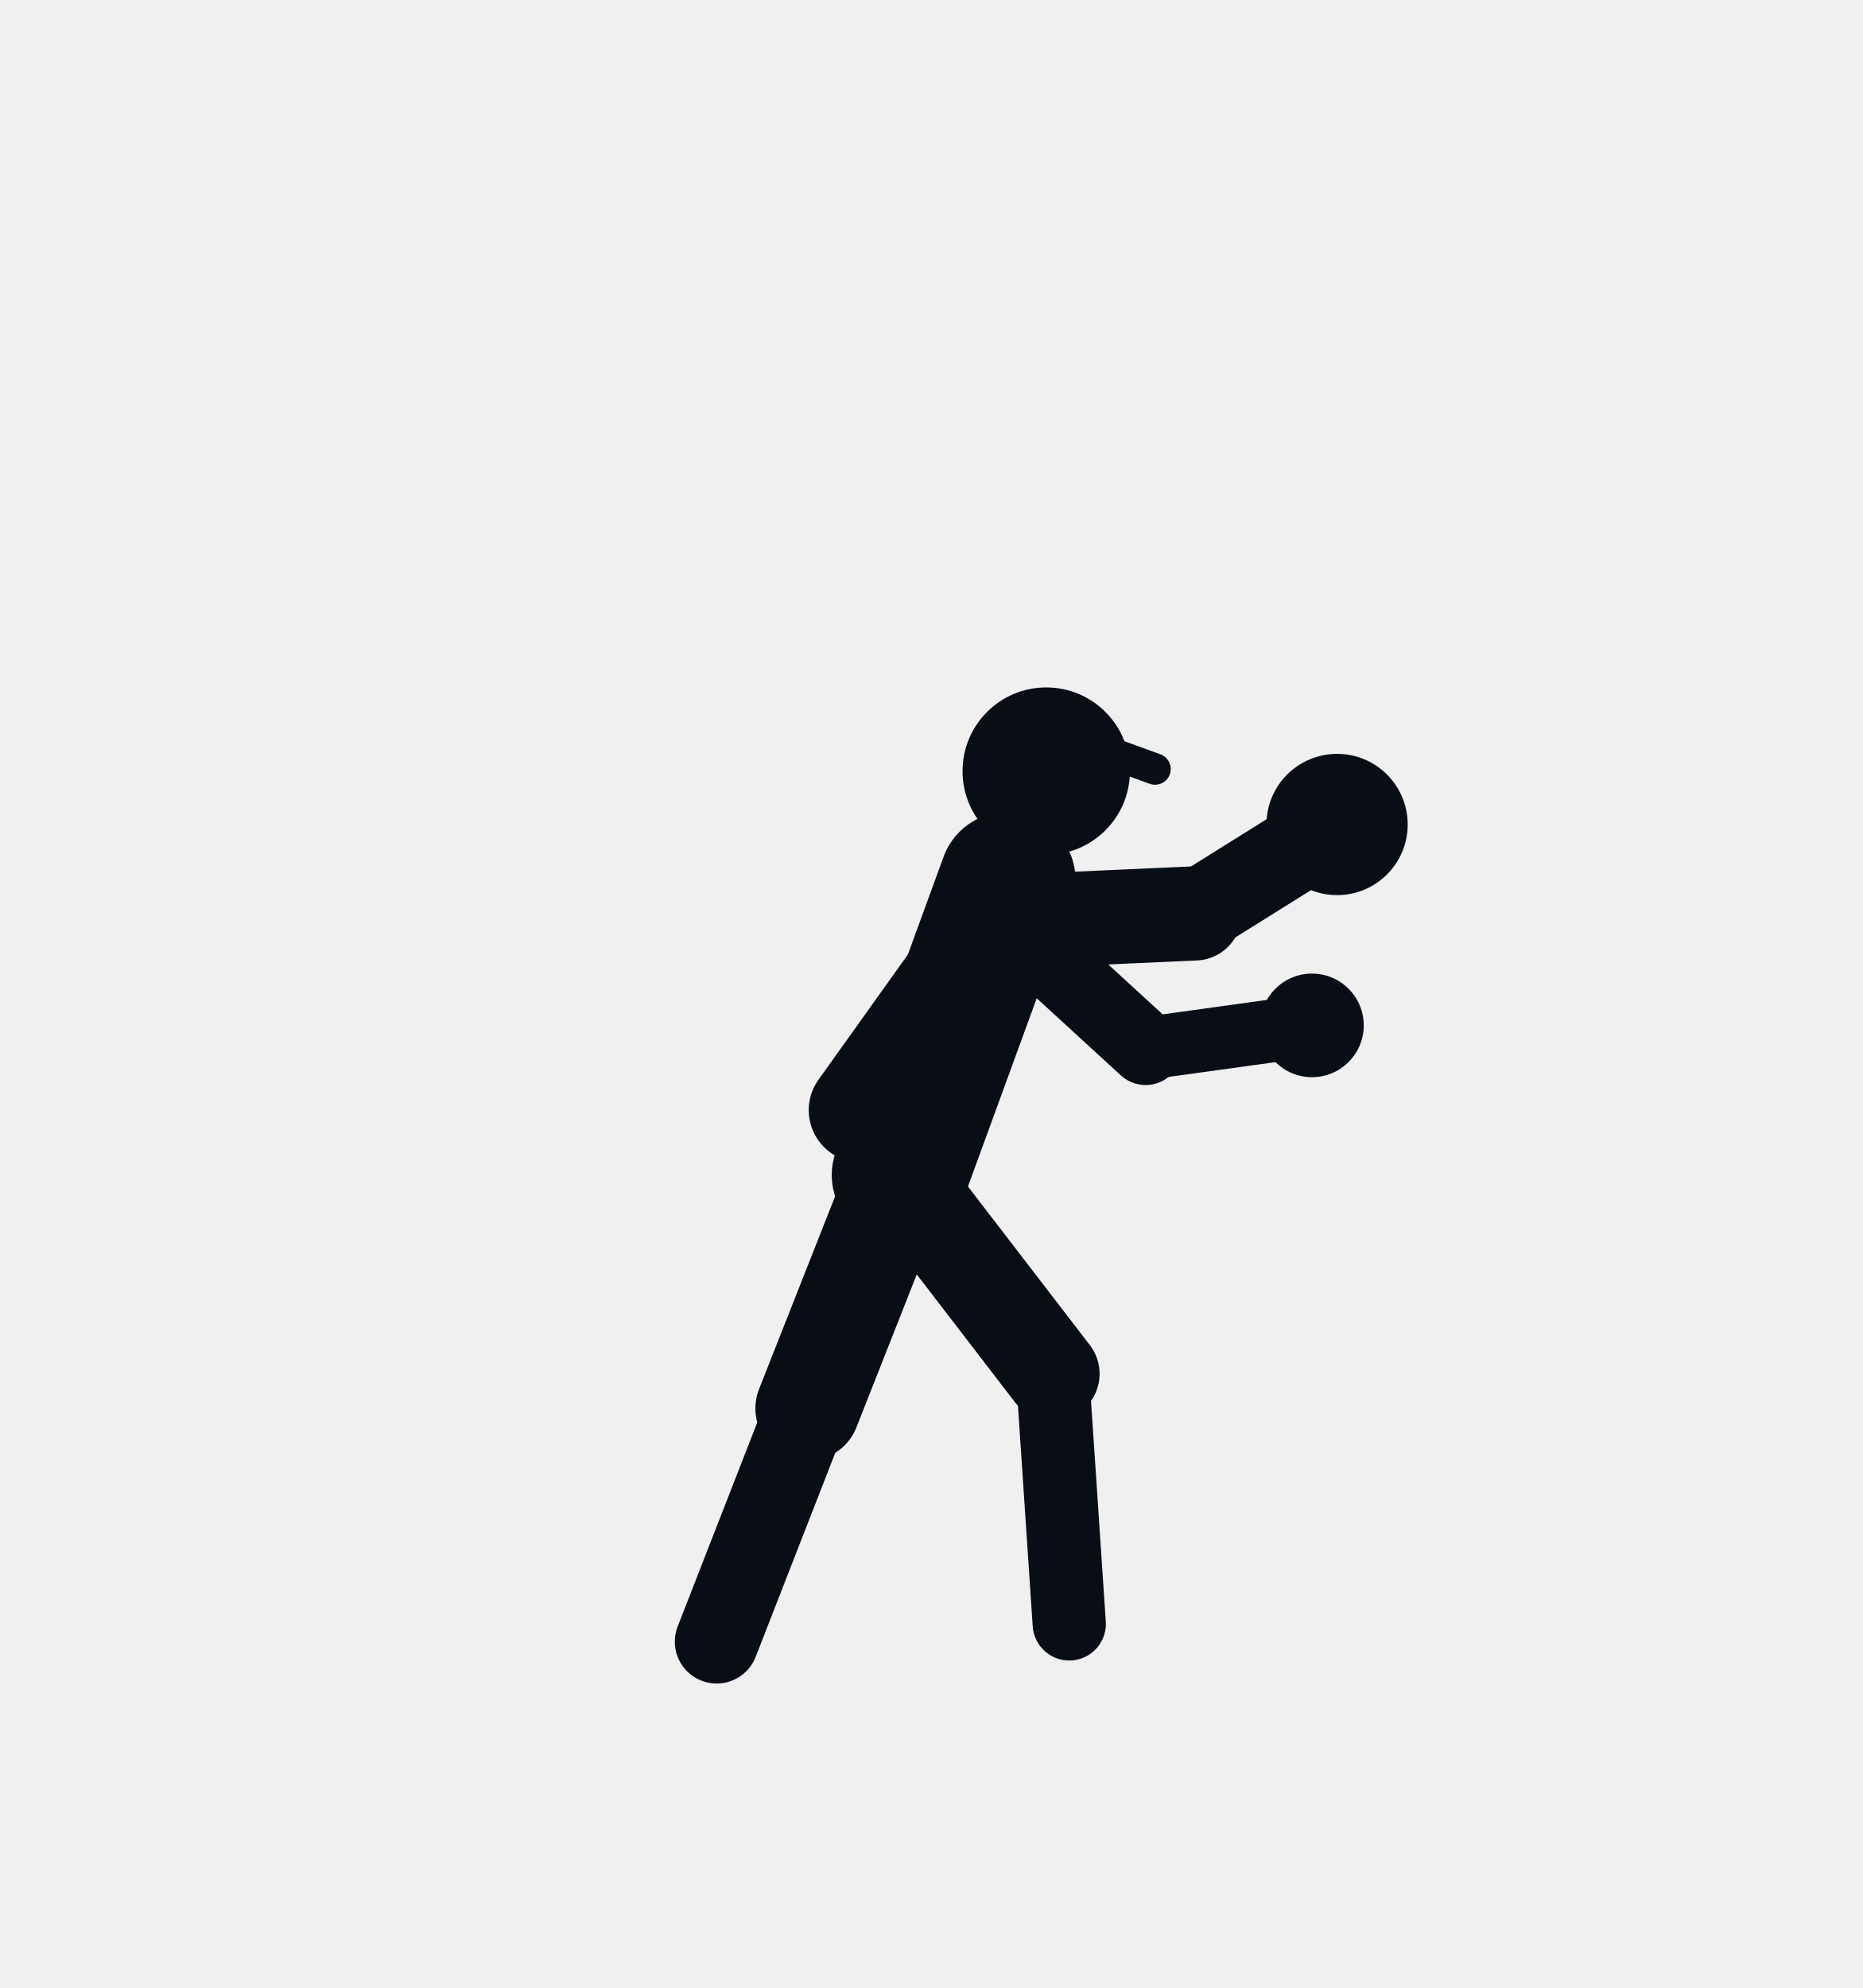
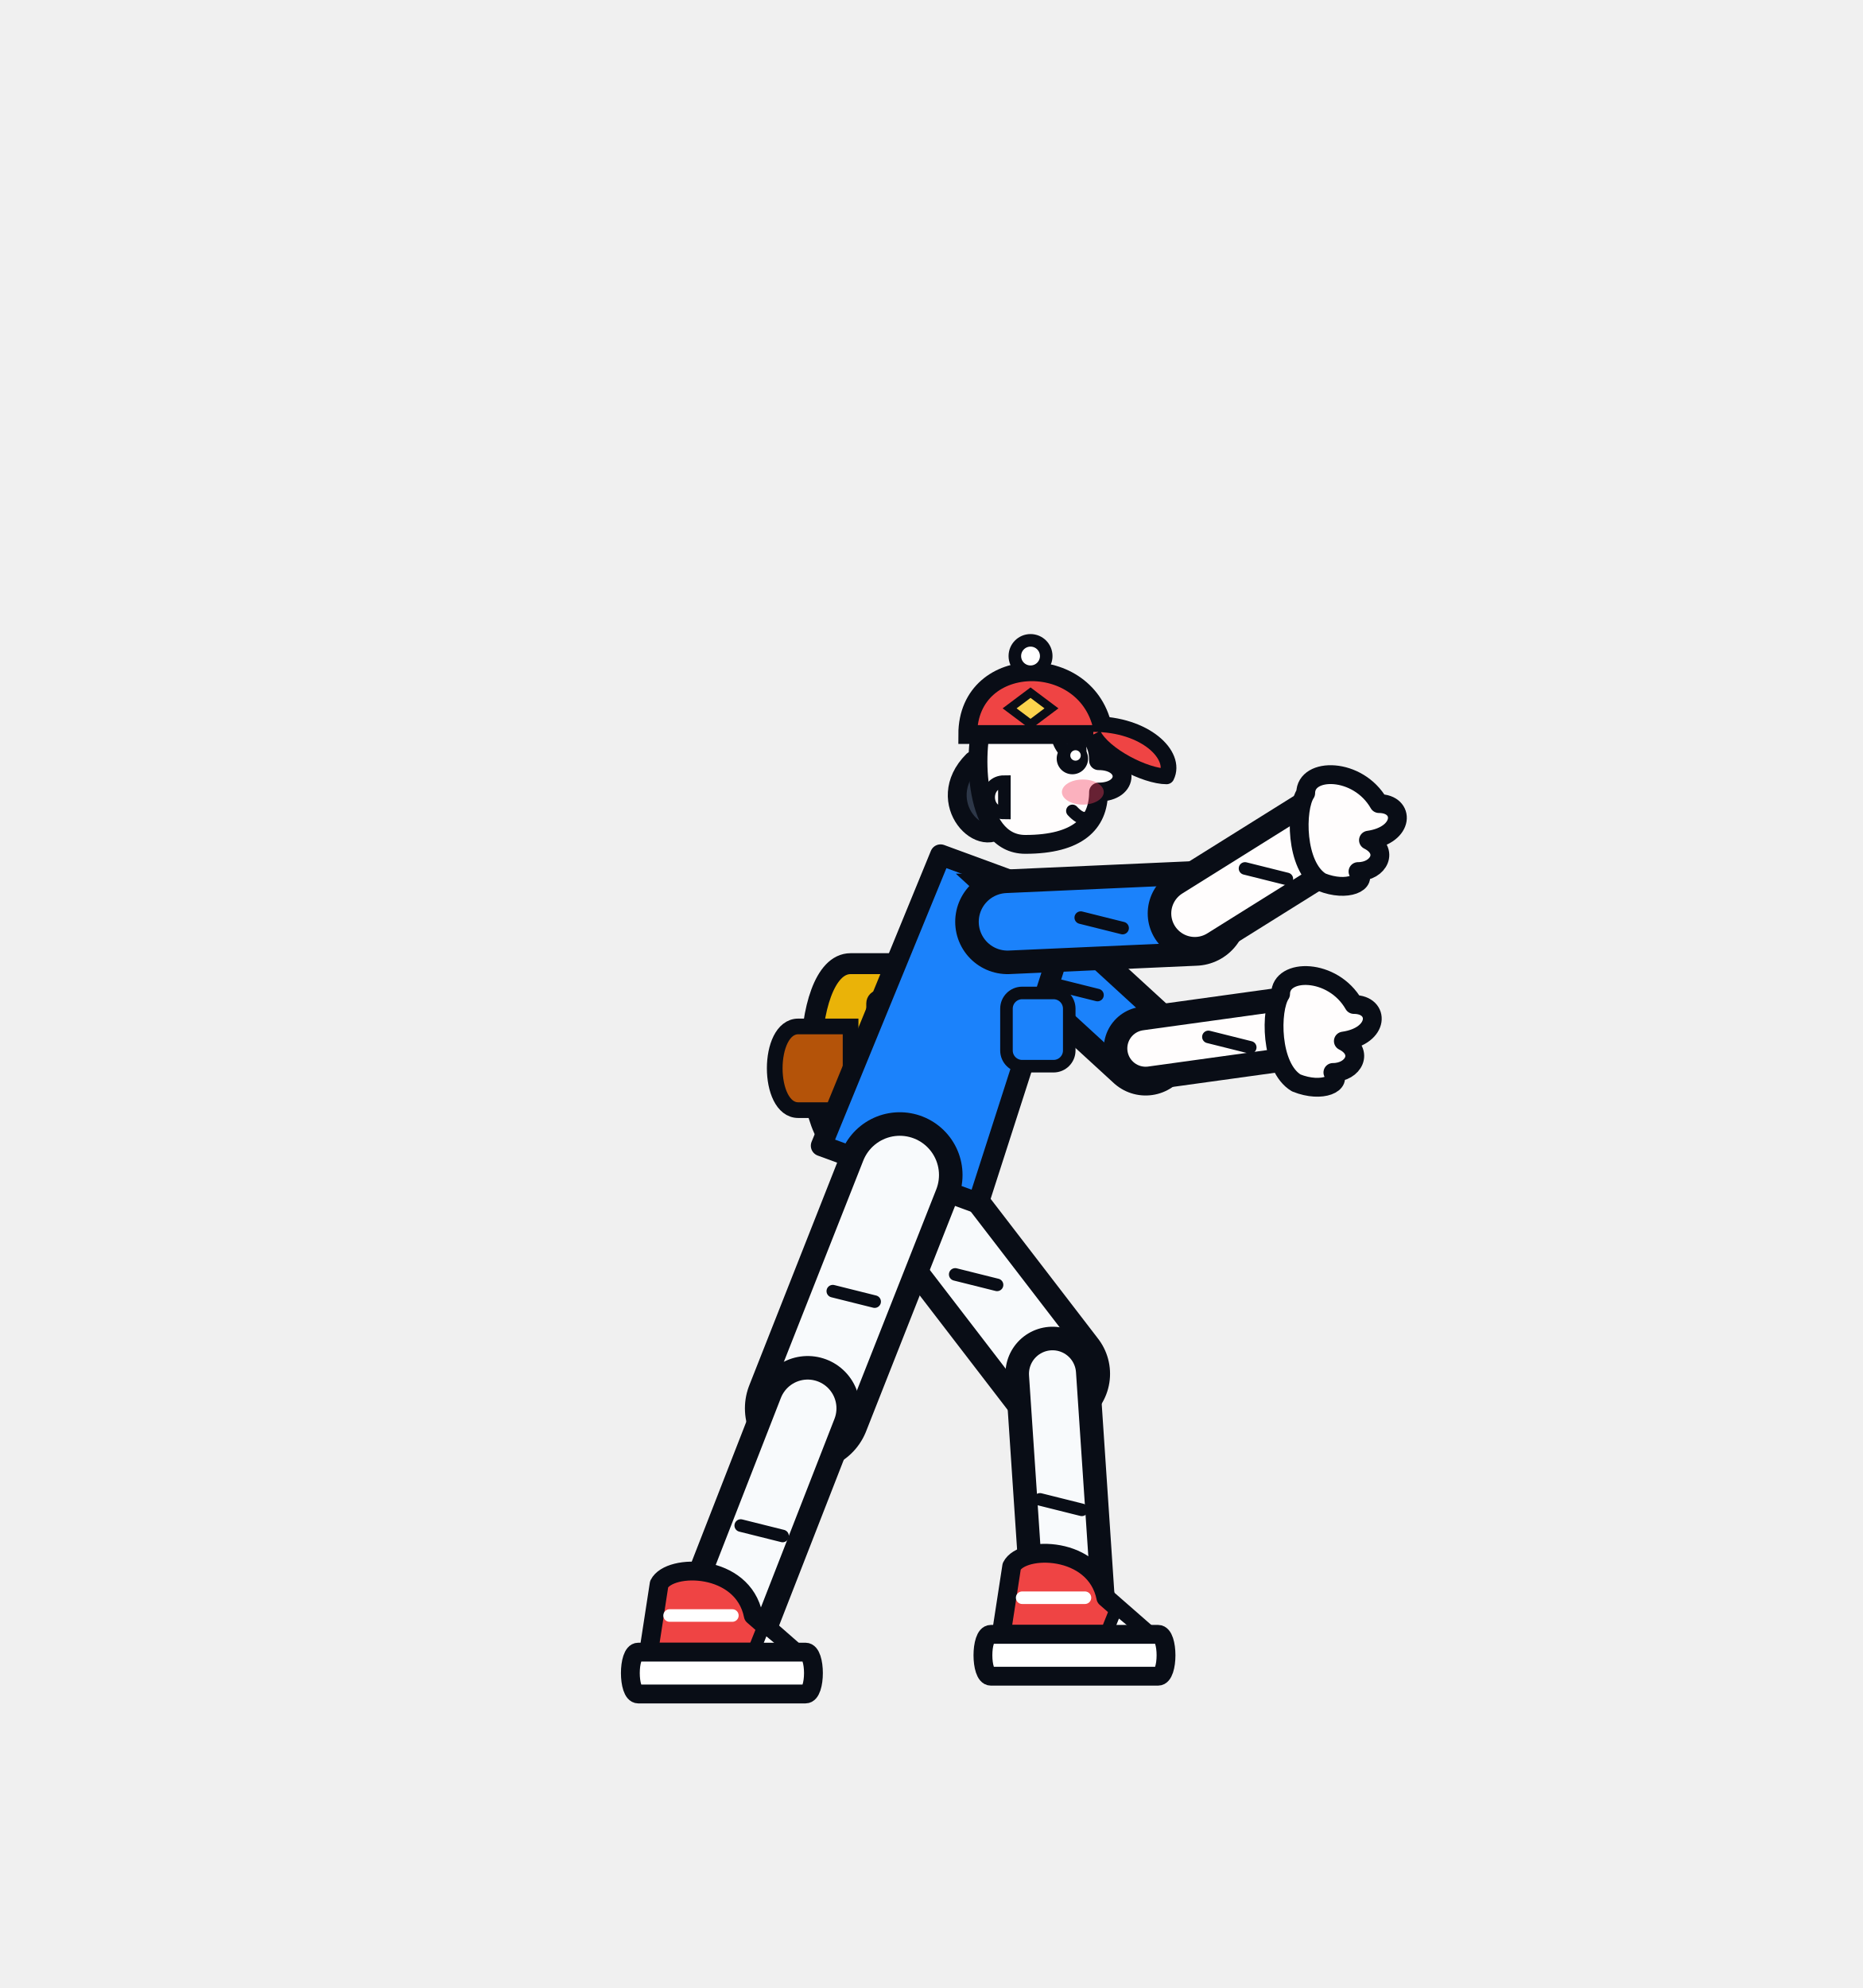
<svg xmlns="http://www.w3.org/2000/svg" viewBox="-34 -22 178 190" width="178" height="190">
-   <line x1="52.0" y1="90.3" x2="66.6" y2="109.3" stroke="#090d16" stroke-width="9" stroke-linecap="round" />
-   <line x1="66.6" y1="109.3" x2="68.2" y2="133.2" stroke="#090d16" stroke-width="7" stroke-linecap="round" />
-   <line x1="62.3" y1="66.1" x2="75.5" y2="78.2" stroke="#090d16" stroke-width="7" stroke-linecap="round" />
-   <line x1="75.5" y1="78.2" x2="91.4" y2="76.0" stroke="#090d16" stroke-width="6" stroke-linecap="round" />
-   <circle cx="91.4" cy="76.0" r="4.95" fill="#090d16" />
-   <line x1="58.3" y1="70.1" x2="48.3" y2="84.1" stroke="#090d16" stroke-width="10" stroke-linecap="round" />
-   <line x1="52.0" y1="90.3" x2="62.3" y2="62.1" stroke="#090d16" stroke-width="13" stroke-linecap="round" />
-   <circle cx="66.0" cy="51.7" r="8" fill="#090d16" />
-   <line x1="52.0" y1="90.3" x2="43.2" y2="112.6" stroke="#090d16" stroke-width="10" stroke-linecap="round" />
-   <line x1="43.2" y1="112.6" x2="34.5" y2="134.9" stroke="#090d16" stroke-width="8" stroke-linecap="round" />
-   <line x1="62.3" y1="66.1" x2="80.2" y2="65.3" stroke="#090d16" stroke-width="9" stroke-linecap="round" />
-   <line x1="80.2" y1="65.3" x2="93.8" y2="56.8" stroke="#090d16" stroke-width="8" stroke-linecap="round" />
-   <circle cx="93.8" cy="56.8" r="6.75" fill="#090d16" />
-   <line x1="69.8" y1="49.1" x2="76.4" y2="51.5" stroke="#090d16" stroke-width="3" stroke-linecap="round" />
+   <line x1="52.0" y1="90.3" x2="66.6" y2="109.3" stroke="#090d16" stroke-width="11" stroke-linecap="round" stroke-linejoin="round" />
+   <line x1="52.0" y1="90.3" x2="66.6" y2="109.3" stroke="#f8fafc" stroke-width="6.5" stroke-linecap="round" stroke-linejoin="round" />
+   <line x1="57.3" y1="99.8" x2="61.3" y2="100.8" stroke="#090d16" stroke-width="1.2" stroke-linecap="round" />
+   <line x1="66.6" y1="109.3" x2="68.2" y2="133.2" stroke="#090d16" stroke-width="9" stroke-linecap="round" stroke-linejoin="round" />
+   <line x1="66.6" y1="109.3" x2="68.2" y2="133.2" stroke="#f8fafc" stroke-width="4.5" stroke-linecap="round" stroke-linejoin="round" />
+   <line x1="65.4" y1="121.3" x2="69.4" y2="122.3" stroke="#090d16" stroke-width="1.2" stroke-linecap="round" />
+   <path d="M 61.7 134.2                            L 62.7 127.7                            C 63.7 125.7 70.7 125.7 71.7 130.7                            L 75.7 134.2 Z" fill="#ef4444" stroke="#090d16" stroke-width="1.8" stroke-linejoin="round" />
+   <path d="M 72.7 131.7                              L 75.7 134.2                              L 71.7 134.2 Z" fill="#ffffff" stroke="#090d16" stroke-width="1.2" />
+   <path d="M 60.7 134.2                            L 76.7 134.2                            C 77.7 134.2 77.7 138.2 76.7 138.2                            L 60.7 138.2                            C 59.7 138.2 59.7 134.2 60.7 134.2 Z" fill="#ffffff" stroke="#090d16" stroke-width="1.8" stroke-linejoin="round" />
+   <line x1="63.7" y1="130.7" x2="69.7" y2="130.7" stroke="#ffffff" stroke-width="1.2" stroke-linecap="round" />
+   <line x1="62.3" y1="66.1" x2="75.5" y2="78.2" stroke="#090d16" stroke-width="9" stroke-linecap="round" stroke-linejoin="round" />
+   <line x1="62.3" y1="66.1" x2="75.5" y2="78.2" stroke="#1b82fb" stroke-width="4.5" stroke-linecap="round" stroke-linejoin="round" />
+   <line x1="66.9" y1="72.1" x2="70.9" y2="73.1" stroke="#090d16" stroke-width="1.2" stroke-linecap="round" />
+   <line x1="75.5" y1="78.2" x2="91.4" y2="76.0" stroke="#090d16" stroke-width="8" stroke-linecap="round" stroke-linejoin="round" />
+   <line x1="75.5" y1="78.2" x2="91.4" y2="76.0" stroke="#fffdfd" stroke-width="3.5" stroke-linecap="round" stroke-linejoin="round" />
+   <line x1="81.5" y1="77.1" x2="85.5" y2="78.1" stroke="#090d16" stroke-width="1.2" stroke-linecap="round" />
+   <path d="M 88.4 73.0               C 88.4 70.5 93.4 70.5 95.4 74.0               C 97.9 74.0 97.9 77.0 94.4 77.5               C 96.4 78.5 95.4 80.5 93.4 80.5               C 94.4 81.5 92.4 82.5 89.9 81.5               C 87.4 80.0 87.4 74.5 88.4 73.0 Z" fill="#fffdfd" stroke="#090d16" stroke-width="1.8" stroke-linejoin="round" />
+   <path d="M 58.3 70.1                           H 47.3                           C 42.3 70.1 42.3 88.1 47.3 88.1                           H 58.3 Z" fill="#eab308" stroke="#090d16" stroke-width="2" stroke-linejoin="round" />
+   <path d="M 47.3 76.1                             H 42.3                             C 39.3 76.1 39.3 84.1 42.3 84.1                             H 47.3 Z" fill="#b45309" stroke="#090d16" stroke-width="1.5" />
+   <line x1="52.3" y1="70.1" x2="52.3" y2="88.1" stroke="#090d16" stroke-width="1.2" stroke-dasharray="1.5,1.5" />
+   <rect x="48.3" y="78.1" width="5" height="7" rx="1.5" fill="#f8fafc" stroke="#090d16" stroke-width="1" />
+   <rect x="49.3" y="73.1" width="3" height="6" rx="0.8" fill="#10b981" stroke="#090d16" stroke-width="1" />
+   <rect x="50.3" y="71.1" width="1" height="2" fill="#3b82f6" />
+   <path d="M 58.3 70.1 Q 64.3 72.1 61.3 78.1" fill="none" stroke="#090d16" stroke-width="2" stroke-linecap="round" />
+   <path d="M 58.3 84.1 Q 63.3 83.1 60.3 79.1" fill="none" stroke="#090d16" stroke-width="2" stroke-linecap="round" />
+   <path d="M 44.5 87.5 L 59.5 93.0 L 68.7 64.4 L 55.9 59.7 Z" fill="#1b82fb" stroke="#090d16" stroke-width="2" stroke-linejoin="round" />
+   <rect x="62.2" y="72.9" width="6" height="7" rx="1.5" fill="#1b82fb" stroke="#090d16" stroke-width="1.2" />
+   <path d="M 58.9 62.1 L 65.6 62.1 L 63.8 66.6 Z" fill="#ffffff" stroke="#090d16" stroke-width="1.2" />
+   <path d="M 59.0 50.7 C 55.0 54.7 60.0 59.7 62.0 56.7 Z" fill="#2d3748" stroke="#090d16" stroke-width="1.8" stroke-linejoin="round" />
+   <path d="M 60.0 46.7                          C 70.0 45.7 71.0 48.7 71.0 50.7                          C 74.0 50.7 74.0 53.7 71.0 53.7                          C 71.0 56.7 69.0 58.7 64.0 58.7                          C 59.0 58.7 59.0 49.7 60.0 46.7 Z" fill="#fffdfd" stroke="#090d16" stroke-width="1.8" stroke-linejoin="round" />
+   <path d="M 67.0 46.7 Q 70.0 48.7 69.0 50.7 Q 67.0 49.7 67.0 47.7 Z" fill="#2d3748" stroke="#090d16" stroke-width="1.2" />
+   <path d="M 62.0 52.7 C 60.0 52.7 60.0 55.7 62.0 55.7 Z" fill="#fffdfd" stroke="#090d16" stroke-width="1.2" />
+   <circle cx="68.5" cy="50.5" r="1.5" fill="#090d16" />
+   <circle cx="68.8" cy="50.2" r="0.5" fill="#ffffff" />
+   <path d="M 67.2 48.2 Q 68.8 47.5 70.2 48.2" fill="none" stroke="#090d16" stroke-width="1.2" stroke-linecap="round" />
+   <ellipse cx="69.5" cy="53.7" rx="2" ry="1.2" fill="#f43f5e" opacity="0.4" />
+   <path d="M 68.5 55.5 Q 69.8 56.9 70.5 55.5" fill="none" stroke="#090d16" stroke-width="1.2" stroke-linecap="round" />
+   <path d="M 58.5 48.2                             C 58.5 40.2 70.5 40.2 71.5 48.2 Z" fill="#ef4444" stroke="#090d16" stroke-width="1.8" />
+   <path d="M 70.5 47.2                             C 75.5 47.2 78.5 50.2 77.5 52.2                             C 75.5 52.2 71.5 50.2 70.5 48.2" fill="#ef4444" stroke="#090d16" stroke-width="1.5" stroke-linejoin="round" />
+   <circle cx="64.5" cy="40.7" r="1.5" fill="#ffffff" stroke="#090d16" stroke-width="1.2" />
+   <polygon points="64.5, 44.2 66.5, 45.7 64.5, 47.2 62.5, 45.7" fill="#fcd34d" stroke="#090d16" stroke-width="0.8" />
+   <line x1="52.0" y1="90.3" x2="43.2" y2="112.6" stroke="#090d16" stroke-width="12" stroke-linecap="round" stroke-linejoin="round" />
+   <line x1="52.0" y1="90.3" x2="43.2" y2="112.6" stroke="#f8fafc" stroke-width="7.5" stroke-linecap="round" stroke-linejoin="round" />
+   <line x1="45.6" y1="101.4" x2="49.6" y2="102.4" stroke="#090d16" stroke-width="1.2" stroke-linecap="round" />
+   <line x1="43.2" y1="112.6" x2="34.5" y2="134.9" stroke="#090d16" stroke-width="10" stroke-linecap="round" stroke-linejoin="round" />
+   <line x1="43.2" y1="112.6" x2="34.5" y2="134.9" stroke="#f8fafc" stroke-width="5.5" stroke-linecap="round" stroke-linejoin="round" />
+   <line x1="36.8" y1="123.8" x2="40.8" y2="124.8" stroke="#090d16" stroke-width="1.2" stroke-linecap="round" />
+   <path d="M 28.0 135.9                            L 29.0 129.4                            C 30.0 127.4 37.0 127.4 38.0 132.4                            L 42.0 135.9 Z" fill="#ef4444" stroke="#090d16" stroke-width="1.8" stroke-linejoin="round" />
+   <path d="M 39.0 133.4                              L 42.0 135.9                              L 38.0 135.9 Z" fill="#ffffff" stroke="#090d16" stroke-width="1.2" />
+   <path d="M 27.0 135.9                            L 43.0 135.9                            C 44.0 135.9 44.0 139.9 43.0 139.9                            L 27.0 139.9                            C 26.0 139.9 26.0 135.9 27.0 135.9 Z" fill="#ffffff" stroke="#090d16" stroke-width="1.8" stroke-linejoin="round" />
+   <line x1="30.0" y1="132.4" x2="36.0" y2="132.4" stroke="#ffffff" stroke-width="1.2" stroke-linecap="round" />
+   <line x1="62.3" y1="66.1" x2="80.2" y2="65.3" stroke="#090d16" stroke-width="10" stroke-linecap="round" stroke-linejoin="round" />
+   <line x1="62.3" y1="66.1" x2="80.2" y2="65.3" stroke="#1b82fb" stroke-width="5.5" stroke-linecap="round" stroke-linejoin="round" />
+   <line x1="69.3" y1="65.7" x2="73.3" y2="66.7" stroke="#090d16" stroke-width="1.2" stroke-linecap="round" />
+   <line x1="80.2" y1="65.3" x2="93.8" y2="56.8" stroke="#090d16" stroke-width="9" stroke-linecap="round" stroke-linejoin="round" />
+   <line x1="80.2" y1="65.3" x2="93.8" y2="56.8" stroke="#fffdfd" stroke-width="4.5" stroke-linecap="round" stroke-linejoin="round" />
+   <line x1="85.0" y1="61.0" x2="89.0" y2="62.0" stroke="#090d16" stroke-width="1.2" stroke-linecap="round" />
+   <path d="M 90.8 53.8               C 90.8 51.3 95.8 51.3 97.8 54.8               C 100.3 54.8 100.3 57.8 96.8 58.3               C 98.8 59.3 97.8 61.3 95.8 61.3               C 96.8 62.3 94.8 63.3 92.3 62.3               C 89.8 60.8 89.8 55.3 90.8 53.8 Z" fill="#fffdfd" stroke="#090d16" stroke-width="1.8" stroke-linejoin="round" />
</svg>
